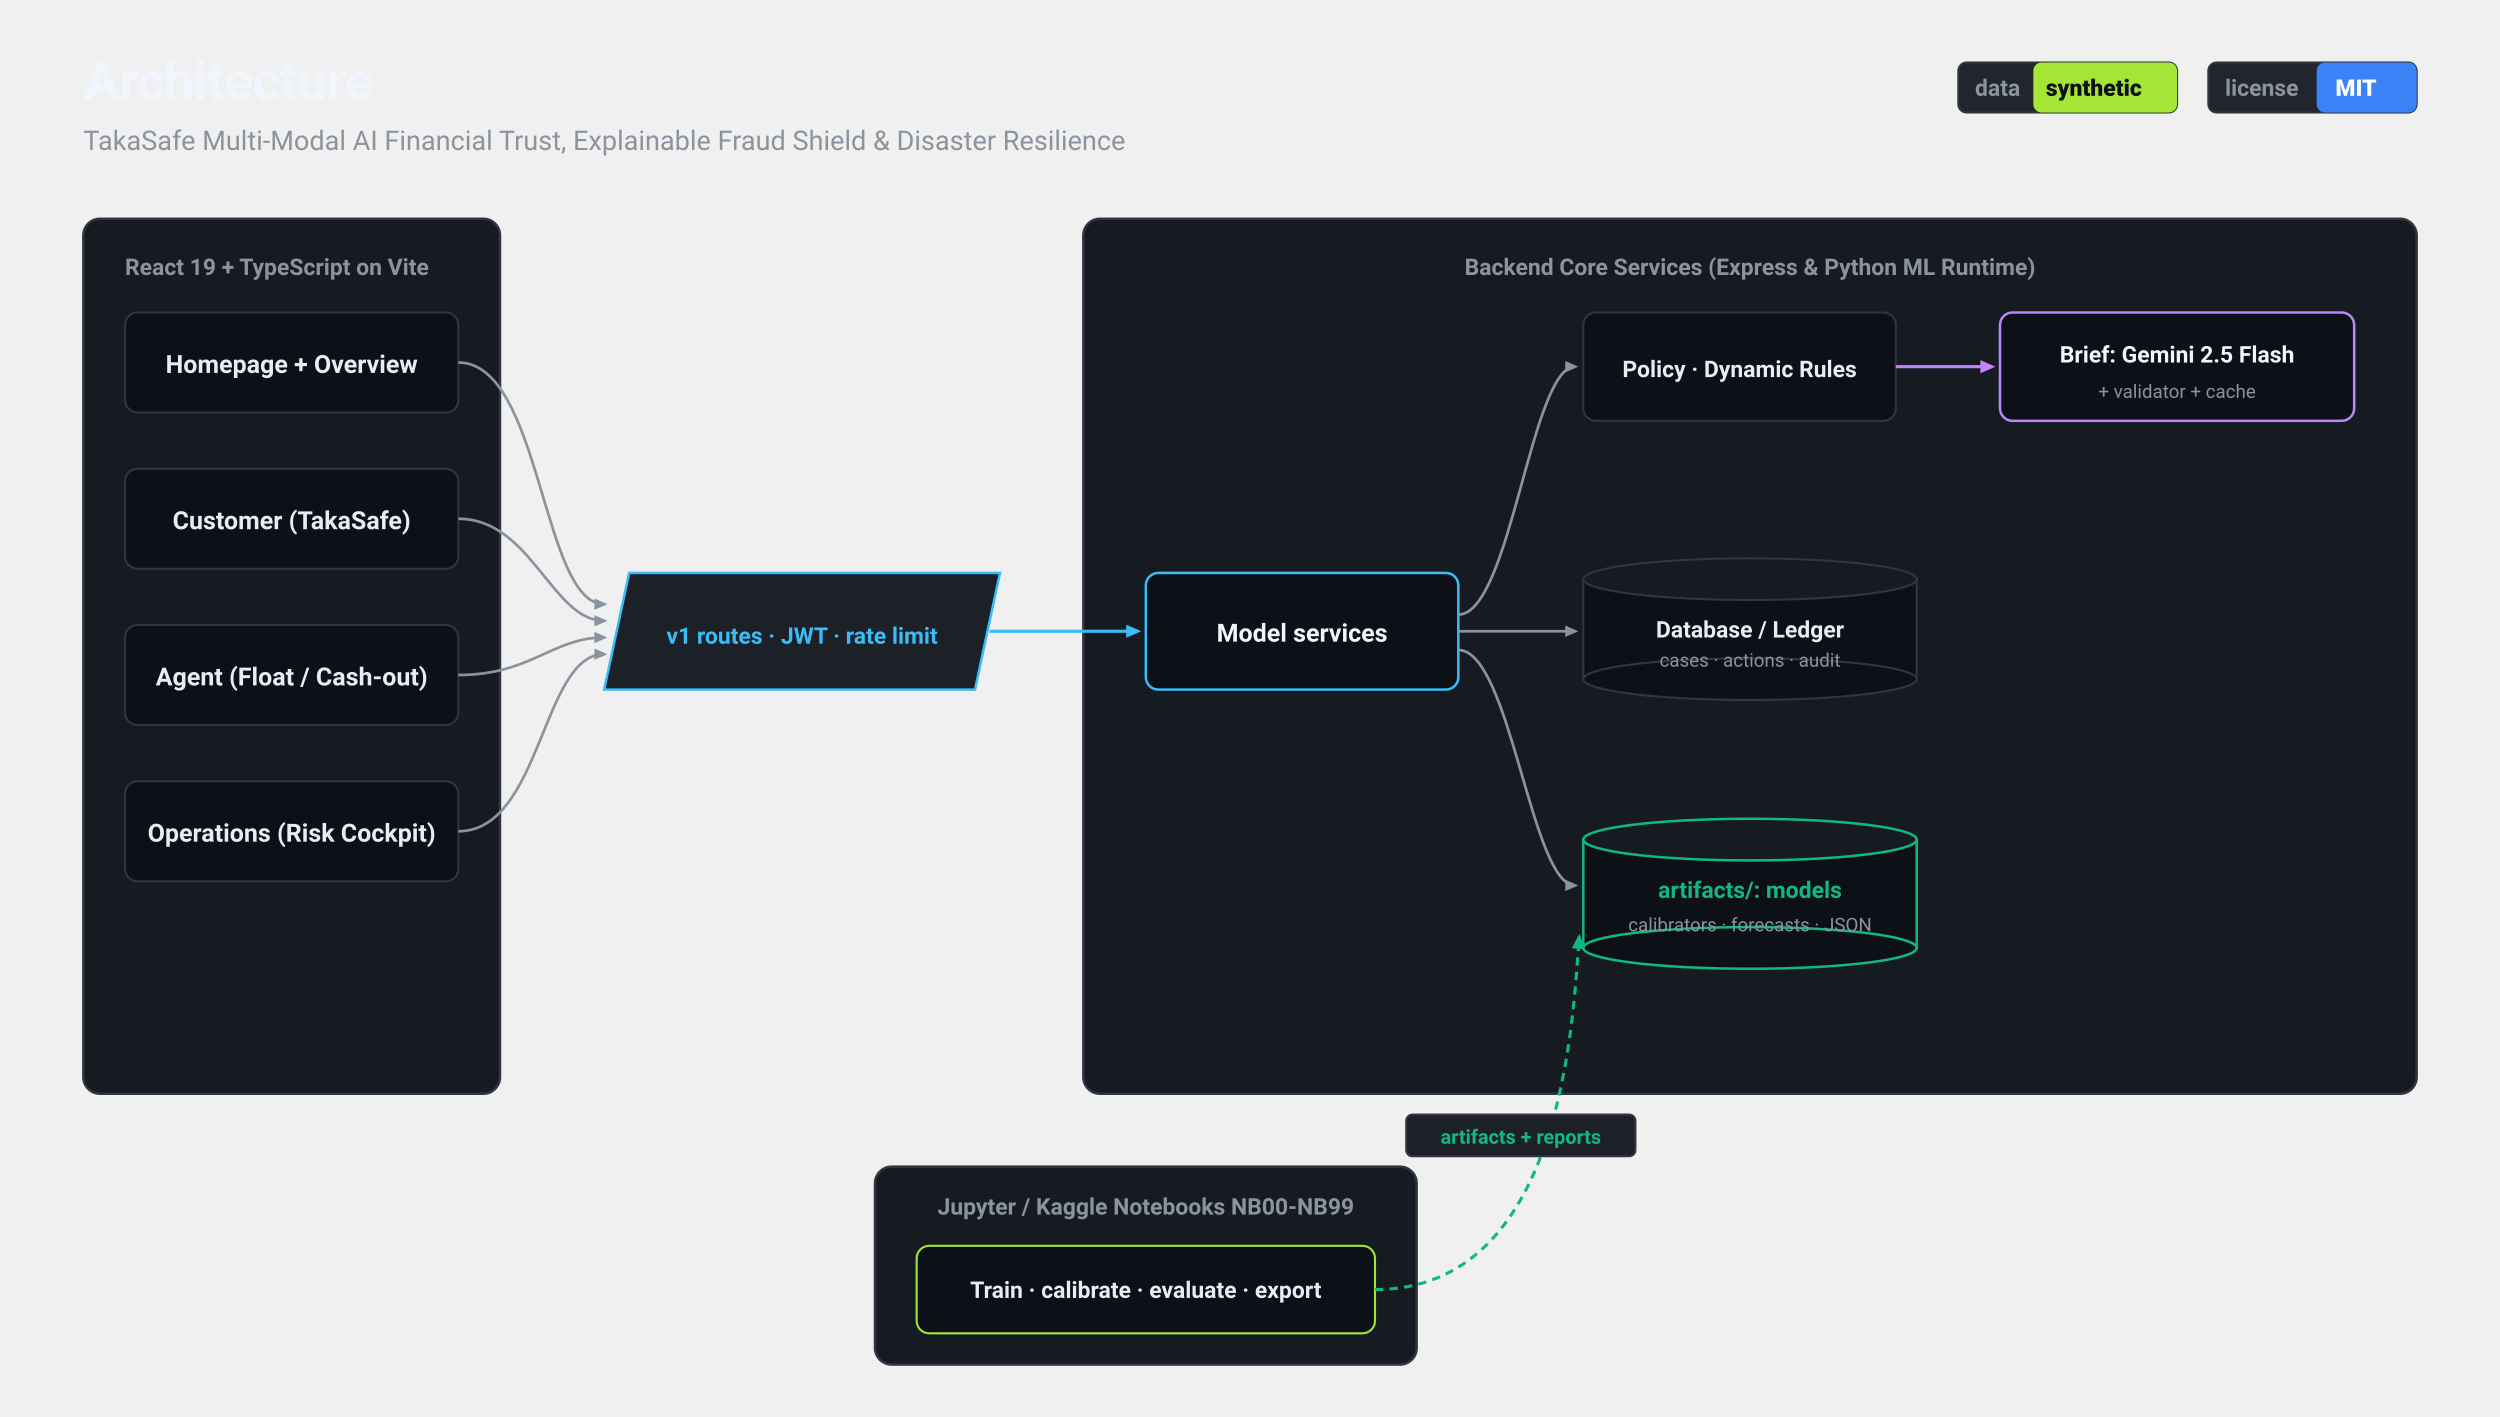
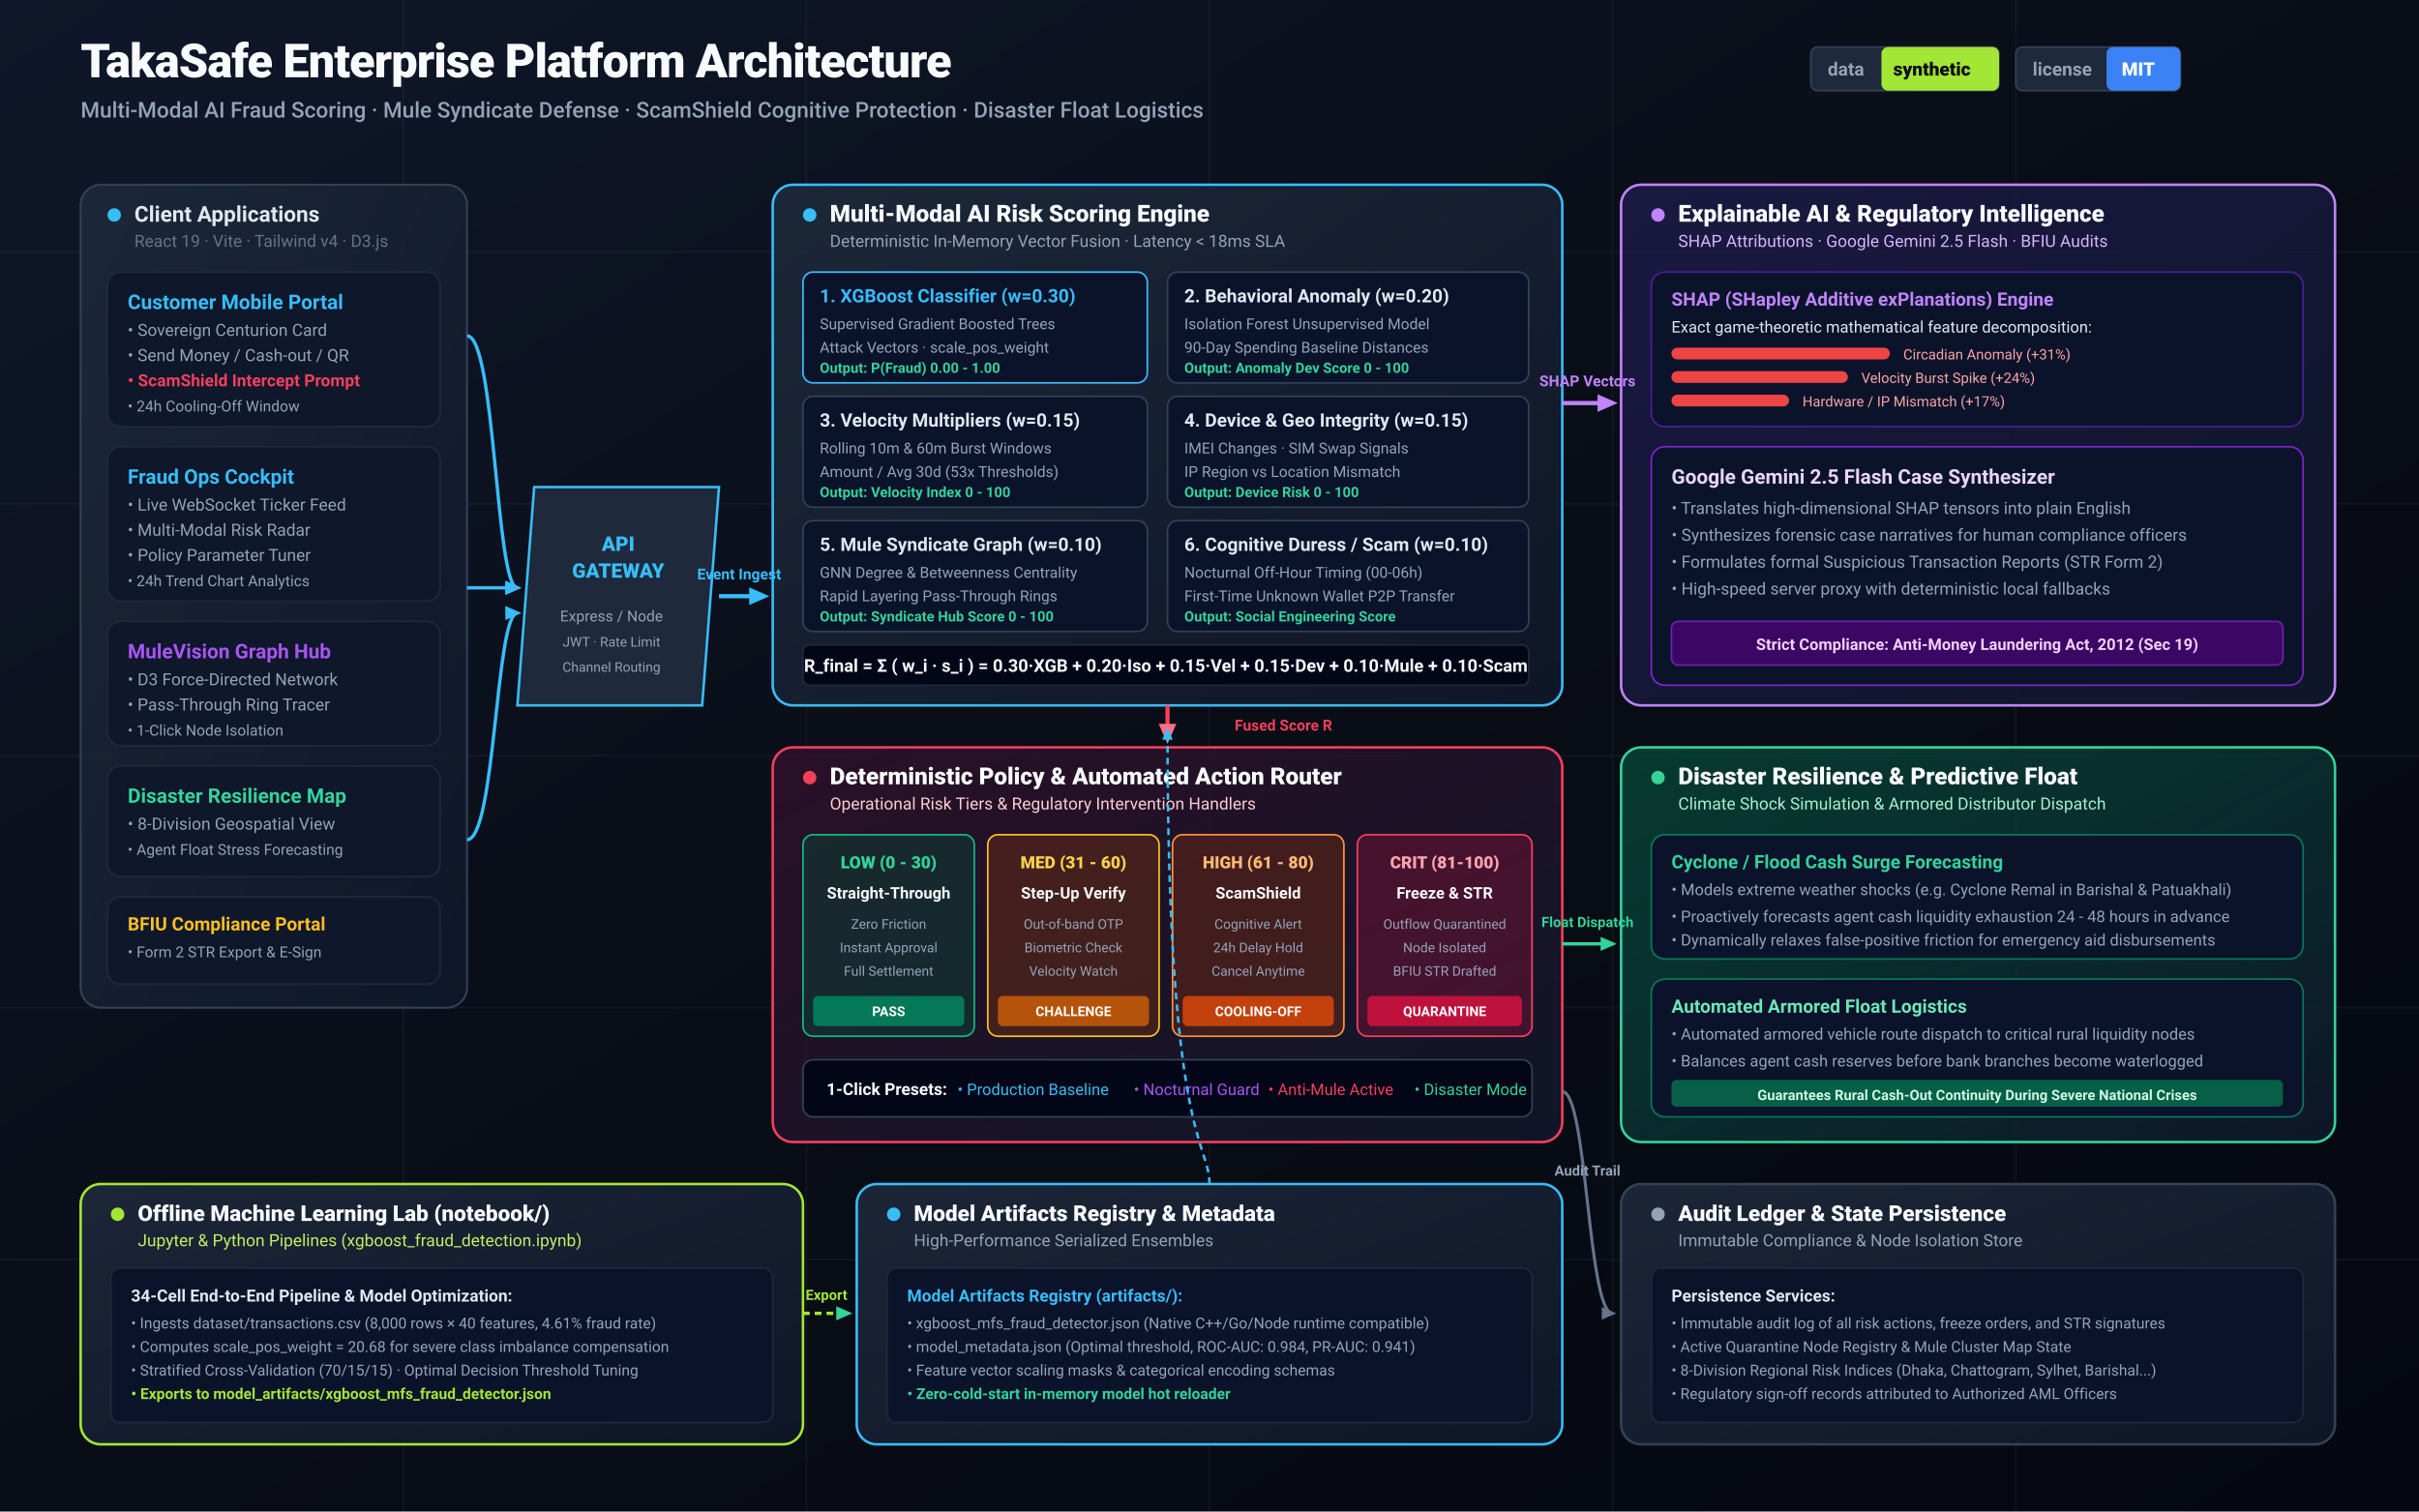
- <svg xmlns="http://www.w3.org/2000/svg" viewBox="0 0 1200 680" width="100%" height="100%" style="background:#0D1117; font-family:-apple-system, BlinkMacSystemFont, 'Segoe UI', Roboto, Helvetica, Arial, sans-serif;">
+ <svg xmlns="http://www.w3.org/2000/svg" viewBox="0 0 1440 900" width="100%" height="100%" style="background:#090D16; font-family:-apple-system, BlinkMacSystemFont, 'Segoe UI', Roboto, Helvetica, Arial, sans-serif;">
  <defs>
-     <marker id="arrow" viewBox="0 0 10 10" refX="6" refY="5" markerWidth="6" markerHeight="6" orient="auto-start-reverse">
-       <path d="M 0 1.5 L 8 5 L 0 8.5 z" fill="#8B949E" />
-     </marker>
-     <marker id="arrow-green" viewBox="0 0 10 10" refX="6" refY="5" markerWidth="6" markerHeight="6" orient="auto-start-reverse">
-       <path d="M 0 1.5 L 8 5 L 0 8.5 z" fill="#10B981" />
-     </marker>
-     <marker id="arrow-blue" viewBox="0 0 10 10" refX="6" refY="5" markerWidth="6" markerHeight="6" orient="auto-start-reverse">
+     <linearGradient id="bgGrad" x1="0" y1="0" x2="1" y2="1">
+       <stop offset="0%" stop-color="#0F172A" />
+       <stop offset="50%" stop-color="#090D16" />
+       <stop offset="100%" stop-color="#050811" />
+     </linearGradient>
+     <linearGradient id="blueCard" x1="0" y1="0" x2="1" y2="1">
+       <stop offset="0%" stop-color="#1E293B" stop-opacity="0.9" />
+       <stop offset="100%" stop-color="#0F172A" stop-opacity="0.9" />
+     </linearGradient>
+     <linearGradient id="aiCard" x1="0" y1="0" x2="1" y2="1">
+       <stop offset="0%" stop-color="#1E1B4B" stop-opacity="0.8" />
+       <stop offset="100%" stop-color="#0F172A" stop-opacity="0.9" />
+     </linearGradient>
+     <linearGradient id="actionCard" x1="0" y1="0" x2="1" y2="1">
+       <stop offset="0%" stop-color="#31102A" stop-opacity="0.8" />
+       <stop offset="100%" stop-color="#0F172A" stop-opacity="0.9" />
+     </linearGradient>
+     <linearGradient id="disasterCard" x1="0" y1="0" x2="1" y2="1">
+       <stop offset="0%" stop-color="#064E3B" stop-opacity="0.7" />
+       <stop offset="100%" stop-color="#0F172A" stop-opacity="0.9" />
+     </linearGradient>
+     <marker id="m-blue" viewBox="0 0 10 10" refX="6" refY="5" markerWidth="6" markerHeight="6" orient="auto-start-reverse">
      <path d="M 0 1.5 L 8 5 L 0 8.5 z" fill="#38BDF8" />
    </marker>
-     <marker id="arrow-purple" viewBox="0 0 10 10" refX="6" refY="5" markerWidth="6" markerHeight="6" orient="auto-start-reverse">
+     <marker id="m-purple" viewBox="0 0 10 10" refX="6" refY="5" markerWidth="6" markerHeight="6" orient="auto-start-reverse">
      <path d="M 0 1.5 L 8 5 L 0 8.5 z" fill="#C084FC" />
    </marker>
-     <linearGradient id="cardGrad" x1="0" y1="0" x2="1" y2="1">
-       <stop offset="0%" stop-color="#161B22" />
-       <stop offset="100%" stop-color="#0E131A" />
-     </linearGradient>
-     <linearGradient id="glowGrad" x1="0" y1="0" x2="1" y2="0">
-       <stop offset="0%" stop-color="#38BDF8" stop-opacity="0.1" />
-       <stop offset="100%" stop-color="#10B981" stop-opacity="0.1" />
-     </linearGradient>
+     <marker id="m-emerald" viewBox="0 0 10 10" refX="6" refY="5" markerWidth="6" markerHeight="6" orient="auto-start-reverse">
+       <path d="M 0 1.5 L 8 5 L 0 8.5 z" fill="#34D399" />
+     </marker>
+     <marker id="m-rose" viewBox="0 0 10 10" refX="6" refY="5" markerWidth="6" markerHeight="6" orient="auto-start-reverse">
+       <path d="M 0 1.5 L 8 5 L 0 8.5 z" fill="#FB7185" />
+     </marker>
+     <marker id="m-amber" viewBox="0 0 10 10" refX="6" refY="5" markerWidth="6" markerHeight="6" orient="auto-start-reverse">
+       <path d="M 0 1.5 L 8 5 L 0 8.5 z" fill="#FBBF24" />
+     </marker>
+     <marker id="m-gray" viewBox="0 0 10 10" refX="6" refY="5" markerWidth="6" markerHeight="6" orient="auto-start-reverse">
+       <path d="M 0 1.5 L 8 5 L 0 8.5 z" fill="#64748B" />
+     </marker>
  </defs>
-   <text x="40" y="48" fill="#F0F6FC" font-size="26" font-weight="700" letter-spacing="-0.5">Architecture</text>
-   <text x="40" y="72" fill="#8B949E" font-size="13" font-weight="400">TakaSafe Multi-Modal AI Financial Trust, Explainable Fraud Shield &amp; Disaster Resilience</text>
-   <g transform="translate(940, 30)">
-     <rect x="0" y="0" width="105" height="24" rx="4" fill="#21262D" stroke="#30363D" />
-     <text x="8" y="16" fill="#8B949E" font-size="11" font-weight="600">data</text>
-     <rect x="36" y="0" width="69" height="24" rx="4" fill="#A3E635" />
-     <text x="42" y="16" fill="#0D1117" font-size="11" font-weight="800">synthetic</text>
-   </g>
-   <g transform="translate(1060, 30)">
-     <rect x="0" y="0" width="100" height="24" rx="4" fill="#21262D" stroke="#30363D" />
-     <text x="8" y="16" fill="#8B949E" font-size="11" font-weight="600">license</text>
-     <rect x="52" y="0" width="48" height="24" rx="4" fill="#3B82F6" />
-     <text x="61" y="16" fill="#FFFFFF" font-size="11" font-weight="800">MIT</text>
-   </g>
-   <rect x="40" y="105" width="200" height="420" rx="8" fill="#161B22" stroke="#30363D" stroke-width="1.2" />
-   <text x="60" y="132" fill="#8B949E" font-size="11" font-weight="600" text-anchor="start">React 19 + TypeScript on Vite</text>
-   <rect x="60" y="150" width="160" height="48" rx="6" fill="#0D1117" stroke="#30363D" stroke-width="1" />
-   <text x="140" y="179" fill="#E6EDF3" font-size="12" font-weight="600" text-anchor="middle">Homepage + Overview</text>
-   <rect x="60" y="225" width="160" height="48" rx="6" fill="#0D1117" stroke="#30363D" stroke-width="1" />
-   <text x="140" y="254" fill="#E6EDF3" font-size="12" font-weight="600" text-anchor="middle">Customer (TakaSafe)</text>
-   <rect x="60" y="300" width="160" height="48" rx="6" fill="#0D1117" stroke="#30363D" stroke-width="1" />
-   <text x="140" y="329" fill="#E6EDF3" font-size="12" font-weight="600" text-anchor="middle">Agent (Float / Cash-out)</text>
-   <rect x="60" y="375" width="160" height="48" rx="6" fill="#0D1117" stroke="#30363D" stroke-width="1" />
-   <text x="140" y="404" fill="#E6EDF3" font-size="12" font-weight="600" text-anchor="middle">Operations (Risk Cockpit)</text>
-   <g transform="translate(290, 275)">
-     <polygon points="12,0 190,0 178,56 0,56" fill="#1C2128" stroke="#38BDF8" stroke-width="1.2" />
-     <text x="95" y="34" fill="#38BDF8" font-size="11" font-weight="700" text-anchor="middle">v1 routes · JWT · rate limit</text>
-   </g>
-   <rect x="520" y="105" width="640" height="420" rx="8" fill="#161B22" stroke="#30363D" stroke-width="1.2" />
-   <text x="840" y="132" fill="#8B949E" font-size="11" font-weight="600" text-anchor="middle">Backend Core Services (Express &amp; Python ML Runtime)</text>
-   <rect x="550" y="275" width="150" height="56" rx="6" fill="#0D1117" stroke="#38BDF8" stroke-width="1.2" />
-   <text x="625" y="308" fill="#F0F6FC" font-size="12" font-weight="700" text-anchor="middle">Model services</text>
-   <rect x="760" y="150" width="150" height="52" rx="6" fill="#0D1117" stroke="#30363D" stroke-width="1" />
-   <text x="835" y="181" fill="#E6EDF3" font-size="11" font-weight="600" text-anchor="middle">Policy · Dynamic Rules</text>
-   <rect x="960" y="150" width="170" height="52" rx="6" fill="#0D1117" stroke="#C084FC" stroke-width="1.2" />
-   <text x="1045" y="174" fill="#F0F6FC" font-size="11" font-weight="700" text-anchor="middle">Brief: Gemini 2.5 Flash</text>
-   <text x="1045" y="191" fill="#8B949E" font-size="9" text-anchor="middle">+ validator + cache</text>
-   <g transform="translate(760, 270)">
-     <rect x="0" y="8" width="160" height="48" fill="#0D1117" stroke="#30363D" stroke-width="1" />
-     <ellipse cx="80" cy="8" rx="80" ry="10" fill="#161B22" stroke="#30363D" stroke-width="1" />
-     <ellipse cx="80" cy="56" rx="80" ry="10" fill="#0D1117" stroke="#30363D" stroke-width="1" />
-     <text x="80" y="36" fill="#E6EDF3" font-size="11" font-weight="600" text-anchor="middle">Database / Ledger</text>
-     <text x="80" y="50" fill="#8B949E" font-size="9" text-anchor="middle">cases · actions · audit</text>
-   </g>
-   <g transform="translate(760, 395)">
-     <rect x="0" y="8" width="160" height="52" fill="#0D1117" stroke="#10B981" stroke-width="1.2" />
-     <ellipse cx="80" cy="8" rx="80" ry="10" fill="#161B22" stroke="#10B981" stroke-width="1.2" />
-     <ellipse cx="80" cy="60" rx="80" ry="10" fill="#0D1117" stroke="#10B981" stroke-width="1.2" />
-     <text x="80" y="36" fill="#10B981" font-size="11" font-weight="700" text-anchor="middle">artifacts/: models</text>
-     <text x="80" y="52" fill="#8B949E" font-size="9" text-anchor="middle">calibrators · forecasts · JSON</text>
-   </g>
-   <rect x="420" y="560" width="260" height="95" rx="8" fill="#161B22" stroke="#30363D" stroke-width="1.2" />
-   <text x="550" y="583" fill="#8B949E" font-size="11" font-weight="600" text-anchor="middle">Jupyter / Kaggle Notebooks NB00-NB99</text>
-   <rect x="440" y="598" width="220" height="42" rx="6" fill="#0D1117" stroke="#A3E635" stroke-width="1" />
-   <text x="550" y="623" fill="#E6EDF3" font-size="11" font-weight="600" text-anchor="middle">Train · calibrate · evaluate · export</text>
-   <path d="M 220 174 C 260 174, 260 290, 290 290" fill="none" stroke="#8B949E" stroke-width="1.3" marker-end="url(#arrow)" />
-   <path d="M 220 249 C 255 249, 265 298, 290 298" fill="none" stroke="#8B949E" stroke-width="1.3" marker-end="url(#arrow)" />
-   <path d="M 220 324 C 255 324, 265 306, 290 306" fill="none" stroke="#8B949E" stroke-width="1.3" marker-end="url(#arrow)" />
-   <path d="M 220 399 C 260 399, 260 314, 290 314" fill="none" stroke="#8B949E" stroke-width="1.3" marker-end="url(#arrow)" />
-   <line x1="475" y1="303" x2="546" y2="303" stroke="#38BDF8" stroke-width="1.5" marker-end="url(#arrow-blue)" />
-   <path d="M 700 295 C 725 295, 735 176, 756 176" fill="none" stroke="#8B949E" stroke-width="1.3" marker-end="url(#arrow)" />
-   <line x1="910" y1="176" x2="956" y2="176" stroke="#C084FC" stroke-width="1.5" marker-end="url(#arrow-purple)" />
-   <line x1="700" y1="303" x2="756" y2="303" stroke="#8B949E" stroke-width="1.3" marker-end="url(#arrow)" />
-   <path d="M 700 312 C 725 312, 735 425, 756 425" fill="none" stroke="#8B949E" stroke-width="1.3" marker-end="url(#arrow)" />
-   <path d="M 660 619 C 750 619, 755 490, 758 450" fill="none" stroke="#10B981" stroke-width="1.5" stroke-dasharray="4 3" marker-end="url(#arrow-green)" />
-   <rect x="675" y="535" width="110" height="20" rx="3" fill="#1C2128" stroke="#30363D" />
-   <text x="730" y="549" fill="#10B981" font-size="9.5" font-weight="700" text-anchor="middle">artifacts + reports</text>
+   <rect width="100%" height="100%" fill="url(#bgGrad)" />
+   <g opacity="0.04" stroke="#FFFFFF" stroke-width="1">
+     <line x1="0" y1="150" x2="1440" y2="150" />
+     <line x1="0" y1="300" x2="1440" y2="300" />
+     <line x1="0" y1="450" x2="1440" y2="450" />
+     <line x1="0" y1="600" x2="1440" y2="600" />
+     <line x1="0" y1="750" x2="1440" y2="750" />
+     <line x1="240" y1="0" x2="240" y2="900" />
+     <line x1="480" y1="0" x2="480" y2="900" />
+     <line x1="720" y1="0" x2="720" y2="900" />
+     <line x1="960" y1="0" x2="960" y2="900" />
+     <line x1="1200" y1="0" x2="1200" y2="900" />
+   </g>
+   <g transform="translate(48, 46)">
+     <text x="0" y="0" fill="#F8FAFC" font-size="28" font-weight="800" letter-spacing="-0.5">TakaSafe Enterprise Platform Architecture</text>
+     <text x="0" y="24" fill="#94A3B8" font-size="13" font-weight="500">
+       Multi-Modal AI Fraud Scoring · Mule Syndicate Defense · ScamShield Cognitive Protection · Disaster Float Logistics
+     </text>
+     <g transform="translate(1030, -18)">
+       <rect x="0" y="0" width="112" height="26" rx="4" fill="#1E293B" stroke="#334155" />
+       <text x="10" y="17" fill="#94A3B8" font-size="11" font-weight="600">data</text>
+       <rect x="42" y="0" width="70" height="26" rx="4" fill="#A3E635" />
+       <text x="49" y="17" fill="#090D16" font-size="11" font-weight="800">synthetic</text>
+       <g transform="translate(122, 0)">
+         <rect x="0" y="0" width="98" height="26" rx="4" fill="#1E293B" stroke="#334155" />
+         <text x="10" y="17" fill="#94A3B8" font-size="11" font-weight="600">license</text>
+         <rect x="54" y="0" width="44" height="26" rx="4" fill="#3B82F6" />
+         <text x="63" y="17" fill="#FFFFFF" font-size="11" font-weight="800">MIT</text>
+       </g>
+     </g>
+   </g>
+   <g transform="translate(48, 110)">
+     <rect x="0" y="0" width="230" height="490" rx="12" fill="url(#blueCard)" stroke="#334155" stroke-width="1.2" />
+     <rect x="16" y="14" width="8" height="8" rx="4" fill="#38BDF8" />
+     <text x="32" y="22" fill="#E2E8F0" font-size="13" font-weight="700">Client Applications</text>
+     <text x="32" y="37" fill="#64748B" font-size="10">React 19 · Vite · Tailwind v4 · D3.js</text>
+     <g transform="translate(16, 52)">
+       <rect x="0" y="0" width="198" height="92" rx="8" fill="#0F172A" stroke="#1E293B" stroke-width="1" />
+       <text x="12" y="22" fill="#38BDF8" font-size="12" font-weight="700">Customer Mobile Portal</text>
+       <text x="12" y="38" fill="#94A3B8" font-size="10">• Sovereign Centurion Card</text>
+       <text x="12" y="53" fill="#94A3B8" font-size="10">• Send Money / Cash-out / QR</text>
+       <text x="12" y="68" fill="#F43F5E" font-size="10" font-weight="600">• ScamShield Intercept Prompt</text>
+       <text x="12" y="83" fill="#94A3B8" font-size="9">• 24h Cooling-Off Window</text>
+     </g>
+     <g transform="translate(16, 156)">
+       <rect x="0" y="0" width="198" height="92" rx="8" fill="#0F172A" stroke="#1E293B" stroke-width="1" />
+       <text x="12" y="22" fill="#38BDF8" font-size="12" font-weight="700">Fraud Ops Cockpit</text>
+       <text x="12" y="38" fill="#94A3B8" font-size="10">• Live WebSocket Ticker Feed</text>
+       <text x="12" y="53" fill="#94A3B8" font-size="10">• Multi-Modal Risk Radar</text>
+       <text x="12" y="68" fill="#94A3B8" font-size="10">• Policy Parameter Tuner</text>
+       <text x="12" y="83" fill="#94A3B8" font-size="9">• 24h Trend Chart Analytics</text>
+     </g>
+     <g transform="translate(16, 260)">
+       <rect x="0" y="0" width="198" height="74" rx="8" fill="#0F172A" stroke="#1E293B" stroke-width="1" />
+       <text x="12" y="22" fill="#A855F7" font-size="12" font-weight="700">MuleVision Graph Hub</text>
+       <text x="12" y="38" fill="#94A3B8" font-size="10">• D3 Force-Directed Network</text>
+       <text x="12" y="53" fill="#94A3B8" font-size="10">• Pass-Through Ring Tracer</text>
+       <text x="12" y="68" fill="#94A3B8" font-size="9">• 1-Click Node Isolation</text>
+     </g>
+     <g transform="translate(16, 346)">
+       <rect x="0" y="0" width="198" height="66" rx="8" fill="#0F172A" stroke="#1E293B" stroke-width="1" />
+       <text x="12" y="22" fill="#34D399" font-size="12" font-weight="700">Disaster Resilience Map</text>
+       <text x="12" y="38" fill="#94A3B8" font-size="10">• 8-Division Geospatial View</text>
+       <text x="12" y="53" fill="#94A3B8" font-size="9">• Agent Float Stress Forecasting</text>
+     </g>
+     <g transform="translate(16, 424)">
+       <rect x="0" y="0" width="198" height="52" rx="8" fill="#0F172A" stroke="#1E293B" stroke-width="1" />
+       <text x="12" y="20" fill="#FBBF24" font-size="11" font-weight="700">BFIU Compliance Portal</text>
+       <text x="12" y="36" fill="#94A3B8" font-size="9">• Form 2 STR Export &amp; E-Sign</text>
+     </g>
+   </g>
+   <g transform="translate(308, 290)">
+     <polygon points="10,0 120,0 110,130 0,130" fill="#1E293B" stroke="#38BDF8" stroke-width="1.5" />
+     <text x="60" y="38" fill="#38BDF8" font-size="12" font-weight="800" text-anchor="middle">API</text>
+     <text x="60" y="54" fill="#38BDF8" font-size="12" font-weight="800" text-anchor="middle">GATEWAY</text>
+     <text x="56" y="80" fill="#94A3B8" font-size="9" text-anchor="middle">Express / Node</text>
+     <text x="56" y="95" fill="#94A3B8" font-size="8" text-anchor="middle">JWT · Rate Limit</text>
+     <text x="56" y="110" fill="#94A3B8" font-size="8" text-anchor="middle">Channel Routing</text>
+   </g>
+   <g transform="translate(460, 110)">
+     <rect x="0" y="0" width="470" height="310" rx="12" fill="url(#blueCard)" stroke="#38BDF8" stroke-width="1.5" />
+     <rect x="18" y="14" width="8" height="8" rx="4" fill="#38BDF8" />
+     <text x="34" y="22" fill="#F8FAFC" font-size="14" font-weight="800">Multi-Modal AI Risk Scoring Engine</text>
+     <text x="34" y="37" fill="#94A3B8" font-size="10">Deterministic In-Memory Vector Fusion · Latency &lt; 18ms SLA</text>
+     <g transform="translate(18, 52)">
+       <rect x="0" y="0" width="205" height="66" rx="6" fill="#0B132B" stroke="#38BDF8" stroke-width="1" />
+       <text x="10" y="18" fill="#38BDF8" font-size="11" font-weight="700">1. XGBoost Classifier (w=0.30)</text>
+       <text x="10" y="34" fill="#94A3B8" font-size="9">Supervised Gradient Boosted Trees</text>
+       <text x="10" y="48" fill="#94A3B8" font-size="9">Attack Vectors · scale_pos_weight</text>
+       <text x="10" y="60" fill="#34D399" font-size="8.5" font-weight="600">Output: P(Fraud) 0.00 - 1.00</text>
+     </g>
+     <g transform="translate(235, 52)">
+       <rect x="0" y="0" width="215" height="66" rx="6" fill="#0B132B" stroke="#334155" stroke-width="1" />
+       <text x="10" y="18" fill="#E2E8F0" font-size="11" font-weight="700">2. Behavioral Anomaly (w=0.20)</text>
+       <text x="10" y="34" fill="#94A3B8" font-size="9">Isolation Forest Unsupervised Model</text>
+       <text x="10" y="48" fill="#94A3B8" font-size="9">90-Day Spending Baseline Distances</text>
+       <text x="10" y="60" fill="#34D399" font-size="8.5" font-weight="600">Output: Anomaly Dev Score 0 - 100</text>
+     </g>
+     <g transform="translate(18, 126)">
+       <rect x="0" y="0" width="205" height="66" rx="6" fill="#0B132B" stroke="#334155" stroke-width="1" />
+       <text x="10" y="18" fill="#E2E8F0" font-size="11" font-weight="700">3. Velocity Multipliers (w=0.15)</text>
+       <text x="10" y="34" fill="#94A3B8" font-size="9">Rolling 10m &amp; 60m Burst Windows</text>
+       <text x="10" y="48" fill="#94A3B8" font-size="9">Amount / Avg 30d (53x Thresholds)</text>
+       <text x="10" y="60" fill="#34D399" font-size="8.5" font-weight="600">Output: Velocity Index 0 - 100</text>
+     </g>
+     <g transform="translate(235, 126)">
+       <rect x="0" y="0" width="215" height="66" rx="6" fill="#0B132B" stroke="#334155" stroke-width="1" />
+       <text x="10" y="18" fill="#E2E8F0" font-size="11" font-weight="700">4. Device &amp; Geo Integrity (w=0.15)</text>
+       <text x="10" y="34" fill="#94A3B8" font-size="9">IMEI Changes · SIM Swap Signals</text>
+       <text x="10" y="48" fill="#94A3B8" font-size="9">IP Region vs Location Mismatch</text>
+       <text x="10" y="60" fill="#34D399" font-size="8.5" font-weight="600">Output: Device Risk 0 - 100</text>
+     </g>
+     <g transform="translate(18, 200)">
+       <rect x="0" y="0" width="205" height="66" rx="6" fill="#0B132B" stroke="#334155" stroke-width="1" />
+       <text x="10" y="18" fill="#E2E8F0" font-size="11" font-weight="700">5. Mule Syndicate Graph (w=0.10)</text>
+       <text x="10" y="34" fill="#94A3B8" font-size="9">GNN Degree &amp; Betweenness Centrality</text>
+       <text x="10" y="48" fill="#94A3B8" font-size="9">Rapid Layering Pass-Through Rings</text>
+       <text x="10" y="60" fill="#34D399" font-size="8.5" font-weight="600">Output: Syndicate Hub Score 0 - 100</text>
+     </g>
+     <g transform="translate(235, 200)">
+       <rect x="0" y="0" width="215" height="66" rx="6" fill="#0B132B" stroke="#334155" stroke-width="1" />
+       <text x="10" y="18" fill="#E2E8F0" font-size="11" font-weight="700">6. Cognitive Duress / Scam (w=0.10)</text>
+       <text x="10" y="34" fill="#94A3B8" font-size="9">Nocturnal Off-Hour Timing (00-06h)</text>
+       <text x="10" y="48" fill="#94A3B8" font-size="9">First-Time Unknown Wallet P2P Transfer</text>
+       <text x="10" y="60" fill="#34D399" font-size="8.5" font-weight="600">Output: Social Engineering Score</text>
+     </g>
+     <rect x="18" y="274" width="432" height="24" rx="4" fill="#020617" stroke="#1E293B" />
+     <text x="234" y="290" fill="#F8FAFC" font-size="10.5" font-weight="700" text-anchor="middle">
+       R_final = Σ ( w_i · s_i ) = 0.30·XGB + 0.20·Iso + 0.15·Vel + 0.15·Dev + 0.10·Mule + 0.10·Scam
+     </text>
+   </g>
+   <g transform="translate(965, 110)">
+     <rect x="0" y="0" width="425" height="310" rx="12" fill="url(#aiCard)" stroke="#C084FC" stroke-width="1.5" />
+     <rect x="18" y="14" width="8" height="8" rx="4" fill="#C084FC" />
+     <text x="34" y="22" fill="#F8FAFC" font-size="14" font-weight="800">Explainable AI &amp; Regulatory Intelligence</text>
+     <text x="34" y="37" fill="#D8B4FE" font-size="10">SHAP Attributions · Google Gemini 2.5 Flash · BFIU Audits</text>
+     <g transform="translate(18, 52)">
+       <rect x="0" y="0" width="388" height="92" rx="8" fill="#0B132B" stroke="#4C1D95" stroke-width="1" />
+       <text x="12" y="20" fill="#C084FC" font-size="11" font-weight="700">SHAP (SHapley Additive exPlanations) Engine</text>
+       <text x="12" y="36" fill="#E2E8F0" font-size="9.5">Exact game-theoretic mathematical feature decomposition:</text>
+       <g transform="translate(12, 45)">
+         <rect x="0" y="0" width="130" height="7" rx="3.5" fill="#EF4444" />
+         <text x="138" y="7" fill="#FCA5A5" font-size="8.5">Circadian Anomaly (+31%)</text>
+         <rect x="0" y="14" width="105" height="7" rx="3.5" fill="#EF4444" />
+         <text x="113" y="21" fill="#FCA5A5" font-size="8.5">Velocity Burst Spike (+24%)</text>
+         <rect x="0" y="28" width="70" height="7" rx="3.5" fill="#EF4444" />
+         <text x="78" y="35" fill="#FCA5A5" font-size="8.5">Hardware / IP Mismatch (+17%)</text>
+       </g>
+     </g>
+     <g transform="translate(18, 156)">
+       <rect x="0" y="0" width="388" height="142" rx="8" fill="#0B132B" stroke="#7E22CE" stroke-width="1" />
+       <text x="12" y="22" fill="#E9D5FF" font-size="12" font-weight="700">Google Gemini 2.5 Flash Case Synthesizer</text>
+       <text x="12" y="40" fill="#94A3B8" font-size="10">• Translates high-dimensional SHAP tensors into plain English</text>
+       <text x="12" y="56" fill="#94A3B8" font-size="10">• Synthesizes forensic case narratives for human compliance officers</text>
+       <text x="12" y="72" fill="#94A3B8" font-size="10">• Formulates formal Suspicious Transaction Reports (STR Form 2)</text>
+       <text x="12" y="88" fill="#94A3B8" font-size="10">• High-speed server proxy with deterministic local fallbacks</text>
+       <rect x="12" y="104" width="364" height="26" rx="4" fill="#3B0764" stroke="#6B21A8" />
+       <text x="194" y="121" fill="#F5D0FE" font-size="9.5" font-weight="700" text-anchor="middle">
+         Strict Compliance: Anti-Money Laundering Act, 2012 (Sec 19)
+       </text>
+     </g>
+   </g>
+   <g transform="translate(460, 445)">
+     <rect x="0" y="0" width="470" height="235" rx="12" fill="url(#actionCard)" stroke="#F43F5E" stroke-width="1.5" />
+     <rect x="18" y="14" width="8" height="8" rx="4" fill="#F43F5E" />
+     <text x="34" y="22" fill="#F8FAFC" font-size="14" font-weight="800">Deterministic Policy &amp; Automated Action Router</text>
+     <text x="34" y="37" fill="#FECDD3" font-size="10">Operational Risk Tiers &amp; Regulatory Intervention Handlers</text>
+     <g transform="translate(18, 52)">
+       <rect x="0" y="0" width="102" height="120" rx="6" fill="#064E3B" fill-opacity="0.4" stroke="#10B981" stroke-width="1" />
+       <text x="51" y="20" fill="#34D399" font-size="10" font-weight="800" text-anchor="middle">LOW (0 - 30)</text>
+       <text x="51" y="38" fill="#F8FAFC" font-size="9.5" font-weight="700" text-anchor="middle">Straight-Through</text>
+       <text x="51" y="56" fill="#94A3B8" font-size="8" text-anchor="middle">Zero Friction</text>
+       <text x="51" y="70" fill="#94A3B8" font-size="8" text-anchor="middle">Instant Approval</text>
+       <text x="51" y="84" fill="#94A3B8" font-size="8" text-anchor="middle">Full Settlement</text>
+       <rect x="6" y="96" width="90" height="18" rx="3" fill="#047857" />
+       <text x="51" y="108" fill="#FFFFFF" font-size="8" font-weight="700" text-anchor="middle">PASS</text>
+     </g>
+     <g transform="translate(128, 52)">
+       <rect x="0" y="0" width="102" height="120" rx="6" fill="#78350F" fill-opacity="0.4" stroke="#FBBF24" stroke-width="1" />
+       <text x="51" y="20" fill="#FCD34D" font-size="10" font-weight="800" text-anchor="middle">MED (31 - 60)</text>
+       <text x="51" y="38" fill="#F8FAFC" font-size="9.5" font-weight="700" text-anchor="middle">Step-Up Verify</text>
+       <text x="51" y="56" fill="#94A3B8" font-size="8" text-anchor="middle">Out-of-band OTP</text>
+       <text x="51" y="70" fill="#94A3B8" font-size="8" text-anchor="middle">Biometric Check</text>
+       <text x="51" y="84" fill="#94A3B8" font-size="8" text-anchor="middle">Velocity Watch</text>
+       <rect x="6" y="96" width="90" height="18" rx="3" fill="#B45309" />
+       <text x="51" y="108" fill="#FFFFFF" font-size="8" font-weight="700" text-anchor="middle">CHALLENGE</text>
+     </g>
+     <g transform="translate(238, 52)">
+       <rect x="0" y="0" width="102" height="120" rx="6" fill="#7C2D12" fill-opacity="0.4" stroke="#FB923C" stroke-width="1" />
+       <text x="51" y="20" fill="#FDBA74" font-size="10" font-weight="800" text-anchor="middle">HIGH (61 - 80)</text>
+       <text x="51" y="38" fill="#F8FAFC" font-size="9.5" font-weight="700" text-anchor="middle">ScamShield</text>
+       <text x="51" y="56" fill="#94A3B8" font-size="8" text-anchor="middle">Cognitive Alert</text>
+       <text x="51" y="70" fill="#94A3B8" font-size="8" text-anchor="middle">24h Delay Hold</text>
+       <text x="51" y="84" fill="#94A3B8" font-size="8" text-anchor="middle">Cancel Anytime</text>
+       <rect x="6" y="96" width="90" height="18" rx="3" fill="#C2410C" />
+       <text x="51" y="108" fill="#FFFFFF" font-size="8" font-weight="700" text-anchor="middle">COOLING-OFF</text>
+     </g>
+     <g transform="translate(348, 52)">
+       <rect x="0" y="0" width="104" height="120" rx="6" fill="#881337" fill-opacity="0.4" stroke="#F43F5E" stroke-width="1" />
+       <text x="52" y="20" fill="#FDA4AF" font-size="10" font-weight="800" text-anchor="middle">CRIT (81-100)</text>
+       <text x="52" y="38" fill="#F8FAFC" font-size="9.5" font-weight="700" text-anchor="middle">Freeze &amp; STR</text>
+       <text x="52" y="56" fill="#94A3B8" font-size="8" text-anchor="middle">Outflow Quarantined</text>
+       <text x="52" y="70" fill="#94A3B8" font-size="8" text-anchor="middle">Node Isolated</text>
+       <text x="52" y="84" fill="#94A3B8" font-size="8" text-anchor="middle">BFIU STR Drafted</text>
+       <rect x="6" y="96" width="92" height="18" rx="3" fill="#BE123C" />
+       <text x="52" y="108" fill="#FFFFFF" font-size="8" font-weight="700" text-anchor="middle">QUARANTINE</text>
+     </g>
+     <rect x="18" y="186" width="434" height="34" rx="6" fill="#020617" stroke="#334155" />
+     <text x="32" y="207" fill="#F8FAFC" font-size="10" font-weight="700">1-Click Presets:</text>
+     <text x="110" y="207" fill="#38BDF8" font-size="9.5">• Production Baseline</text>
+     <text x="215" y="207" fill="#A855F7" font-size="9.5">• Nocturnal Guard</text>
+     <text x="295" y="207" fill="#F43F5E" font-size="9.5">• Anti-Mule Active</text>
+     <text x="382" y="207" fill="#34D399" font-size="9.5">• Disaster Mode</text>
+   </g>
+   <g transform="translate(965, 445)">
+     <rect x="0" y="0" width="425" height="235" rx="12" fill="url(#disasterCard)" stroke="#34D399" stroke-width="1.5" />
+     <rect x="18" y="14" width="8" height="8" rx="4" fill="#34D399" />
+     <text x="34" y="22" fill="#F8FAFC" font-size="14" font-weight="800">Disaster Resilience &amp; Predictive Float</text>
+     <text x="34" y="37" fill="#A7F3D0" font-size="10">Climate Shock Simulation &amp; Armored Distributor Dispatch</text>
+     <g transform="translate(18, 52)">
+       <rect x="0" y="0" width="388" height="74" rx="8" fill="#0B132B" stroke="#047857" stroke-width="1" />
+       <text x="12" y="20" fill="#34D399" font-size="11" font-weight="700">Cyclone / Flood Cash Surge Forecasting</text>
+       <text x="12" y="36" fill="#94A3B8" font-size="9.5">• Models extreme weather shocks (e.g. Cyclone Remal in Barishal &amp; Patuakhali)</text>
+       <text x="12" y="52" fill="#94A3B8" font-size="9.5">• Proactively forecasts agent cash liquidity exhaustion 24 - 48 hours in advance</text>
+       <text x="12" y="66" fill="#94A3B8" font-size="9.5">• Dynamically relaxes false-positive friction for emergency aid disbursements</text>
+     </g>
+     <g transform="translate(18, 138)">
+       <rect x="0" y="0" width="388" height="82" rx="8" fill="#0B132B" stroke="#047857" stroke-width="1" />
+       <text x="12" y="20" fill="#6EE7B7" font-size="11" font-weight="700">Automated Armored Float Logistics</text>
+       <text x="12" y="36" fill="#94A3B8" font-size="9.5">• Automated armored vehicle route dispatch to critical rural liquidity nodes</text>
+       <text x="12" y="52" fill="#94A3B8" font-size="9.5">• Balances agent cash reserves before bank branches become waterlogged</text>
+       <rect x="12" y="60" width="364" height="16" rx="3" fill="#065F46" />
+       <text x="194" y="72" fill="#D1FAE5" font-size="8.5" font-weight="700" text-anchor="middle">
+         Guarantees Rural Cash-Out Continuity During Severe National Crises
+       </text>
+     </g>
+   </g>
+   <g transform="translate(48, 705)">
+     <rect x="0" y="0" width="430" height="155" rx="12" fill="url(#blueCard)" stroke="#A3E635" stroke-width="1.5" />
+     <rect x="18" y="14" width="8" height="8" rx="4" fill="#A3E635" />
+     <text x="34" y="22" fill="#F8FAFC" font-size="13" font-weight="800">Offline Machine Learning Lab (notebook/)</text>
+     <text x="34" y="37" fill="#BEF264" font-size="10">Jupyter &amp; Python Pipelines (xgboost_fraud_detection.ipynb)</text>
+     <g transform="translate(18, 50)">
+       <rect x="0" y="0" width="394" height="92" rx="6" fill="#0B132B" stroke="#1E293B" stroke-width="1" />
+       <text x="12" y="20" fill="#E2E8F0" font-size="10" font-weight="700">34-Cell End-to-End Pipeline &amp; Model Optimization:</text>
+       <text x="12" y="36" fill="#94A3B8" font-size="9">• Ingests dataset/transactions.csv (8,000 rows × 40 features, 4.61% fraud rate)</text>
+       <text x="12" y="50" fill="#94A3B8" font-size="9">• Computes scale_pos_weight = 20.68 for severe class imbalance compensation</text>
+       <text x="12" y="64" fill="#94A3B8" font-size="9">• Stratified Cross-Validation (70/15/15) · Optimal Decision Threshold Tuning</text>
+       <text x="12" y="78" fill="#A3E635" font-size="9" font-weight="700">• Exports to model_artifacts/xgboost_mfs_fraud_detector.json</text>
+     </g>
+   </g>
+   <g transform="translate(510, 705)">
+     <rect x="0" y="0" width="420" height="155" rx="12" fill="url(#blueCard)" stroke="#38BDF8" stroke-width="1.5" />
+     <rect x="18" y="14" width="8" height="8" rx="4" fill="#38BDF8" />
+     <text x="34" y="22" fill="#F8FAFC" font-size="13" font-weight="800">Model Artifacts Registry &amp; Metadata</text>
+     <text x="34" y="37" fill="#94A3B8" font-size="10">High-Performance Serialized Ensembles</text>
+     <g transform="translate(18, 50)">
+       <rect x="0" y="0" width="384" height="92" rx="6" fill="#0B132B" stroke="#1E293B" stroke-width="1" />
+       <text x="12" y="20" fill="#38BDF8" font-size="10" font-weight="700">Model Artifacts Registry (artifacts/):</text>
+       <text x="12" y="36" fill="#94A3B8" font-size="9">• xgboost_mfs_fraud_detector.json (Native C++/Go/Node runtime compatible)</text>
+       <text x="12" y="50" fill="#94A3B8" font-size="9">• model_metadata.json (Optimal threshold, ROC-AUC: 0.984, PR-AUC: 0.941)</text>
+       <text x="12" y="64" fill="#94A3B8" font-size="9">• Feature vector scaling masks &amp; categorical encoding schemas</text>
+       <text x="12" y="78" fill="#34D399" font-size="9" font-weight="600">• Zero-cold-start in-memory model hot reloader</text>
+     </g>
+   </g>
+   <g transform="translate(965, 705)">
+     <rect x="0" y="0" width="425" height="155" rx="12" fill="url(#blueCard)" stroke="#334155" stroke-width="1.5" />
+     <rect x="18" y="14" width="8" height="8" rx="4" fill="#94A3B8" />
+     <text x="34" y="22" fill="#F8FAFC" font-size="13" font-weight="800">Audit Ledger &amp; State Persistence</text>
+     <text x="34" y="37" fill="#94A3B8" font-size="10">Immutable Compliance &amp; Node Isolation Store</text>
+     <g transform="translate(18, 50)">
+       <rect x="0" y="0" width="388" height="92" rx="6" fill="#0B132B" stroke="#1E293B" stroke-width="1" />
+       <text x="12" y="20" fill="#E2E8F0" font-size="10" font-weight="700">Persistence Services:</text>
+       <text x="12" y="36" fill="#94A3B8" font-size="9">• Immutable audit log of all risk actions, freeze orders, and STR signatures</text>
+       <text x="12" y="50" fill="#94A3B8" font-size="9">• Active Quarantine Node Registry &amp; Mule Cluster Map State</text>
+       <text x="12" y="64" fill="#94A3B8" font-size="9">• 8-Division Regional Risk Indices (Dhaka, Chattogram, Sylhet, Barishal...)</text>
+       <text x="12" y="78" fill="#94A3B8" font-size="9">• Regulatory sign-off records attributed to Authorized AML Officers</text>
+     </g>
+   </g>
+   <path d="M 278 200 C 295 200, 295 350, 308 350" fill="none" stroke="#38BDF8" stroke-width="2" marker-end="url(#m-blue)" />
+   <path d="M 278 350 L 308 350" fill="none" stroke="#38BDF8" stroke-width="2" marker-end="url(#m-blue)" />
+   <path d="M 278 500 C 295 500, 295 365, 308 365" fill="none" stroke="#38BDF8" stroke-width="2" marker-end="url(#m-blue)" />
+   <line x1="428" y1="355" x2="455" y2="355" stroke="#38BDF8" stroke-width="2.5" marker-end="url(#m-blue)" />
+   <text x="440" y="345" fill="#38BDF8" font-size="9" font-weight="700" text-anchor="middle">Event Ingest</text>
+   <path d="M 930 240 L 960 240" fill="none" stroke="#C084FC" stroke-width="2.5" marker-end="url(#m-purple)" />
+   <text x="945" y="230" fill="#C084FC" font-size="9" font-weight="700" text-anchor="middle">SHAP Vectors</text>
+   <path d="M 695 420 L 695 440" fill="none" stroke="#F43F5E" stroke-width="2.5" marker-end="url(#m-rose)" />
+   <text x="735" y="435" fill="#F43F5E" font-size="9" font-weight="700">Fused Score R</text>
+   <path d="M 930 562 L 960 562" fill="none" stroke="#34D399" stroke-width="2" marker-end="url(#m-emerald)" />
+   <text x="945" y="552" fill="#34D399" font-size="8.5" font-weight="700" text-anchor="middle">Float Dispatch</text>
+   <line x1="478" y1="782" x2="505" y2="782" stroke="#A3E635" stroke-width="2" stroke-dasharray="4 3" marker-end="url(#m-emerald)" />
+   <text x="492" y="774" fill="#A3E635" font-size="8.5" font-weight="700" text-anchor="middle">Export</text>
+   <path d="M 720 705 C 720 680, 695 680, 695 435" fill="none" stroke="#38BDF8" stroke-width="1.5" stroke-dasharray="4 3" marker-end="url(#m-blue)" />
+   <path d="M 930 650 C 945 650, 945 782, 960 782" fill="none" stroke="#64748B" stroke-width="1.8" marker-end="url(#m-gray)" />
+   <text x="945" y="700" fill="#94A3B8" font-size="8.5" font-weight="600" text-anchor="middle">Audit Trail</text>
</svg>
